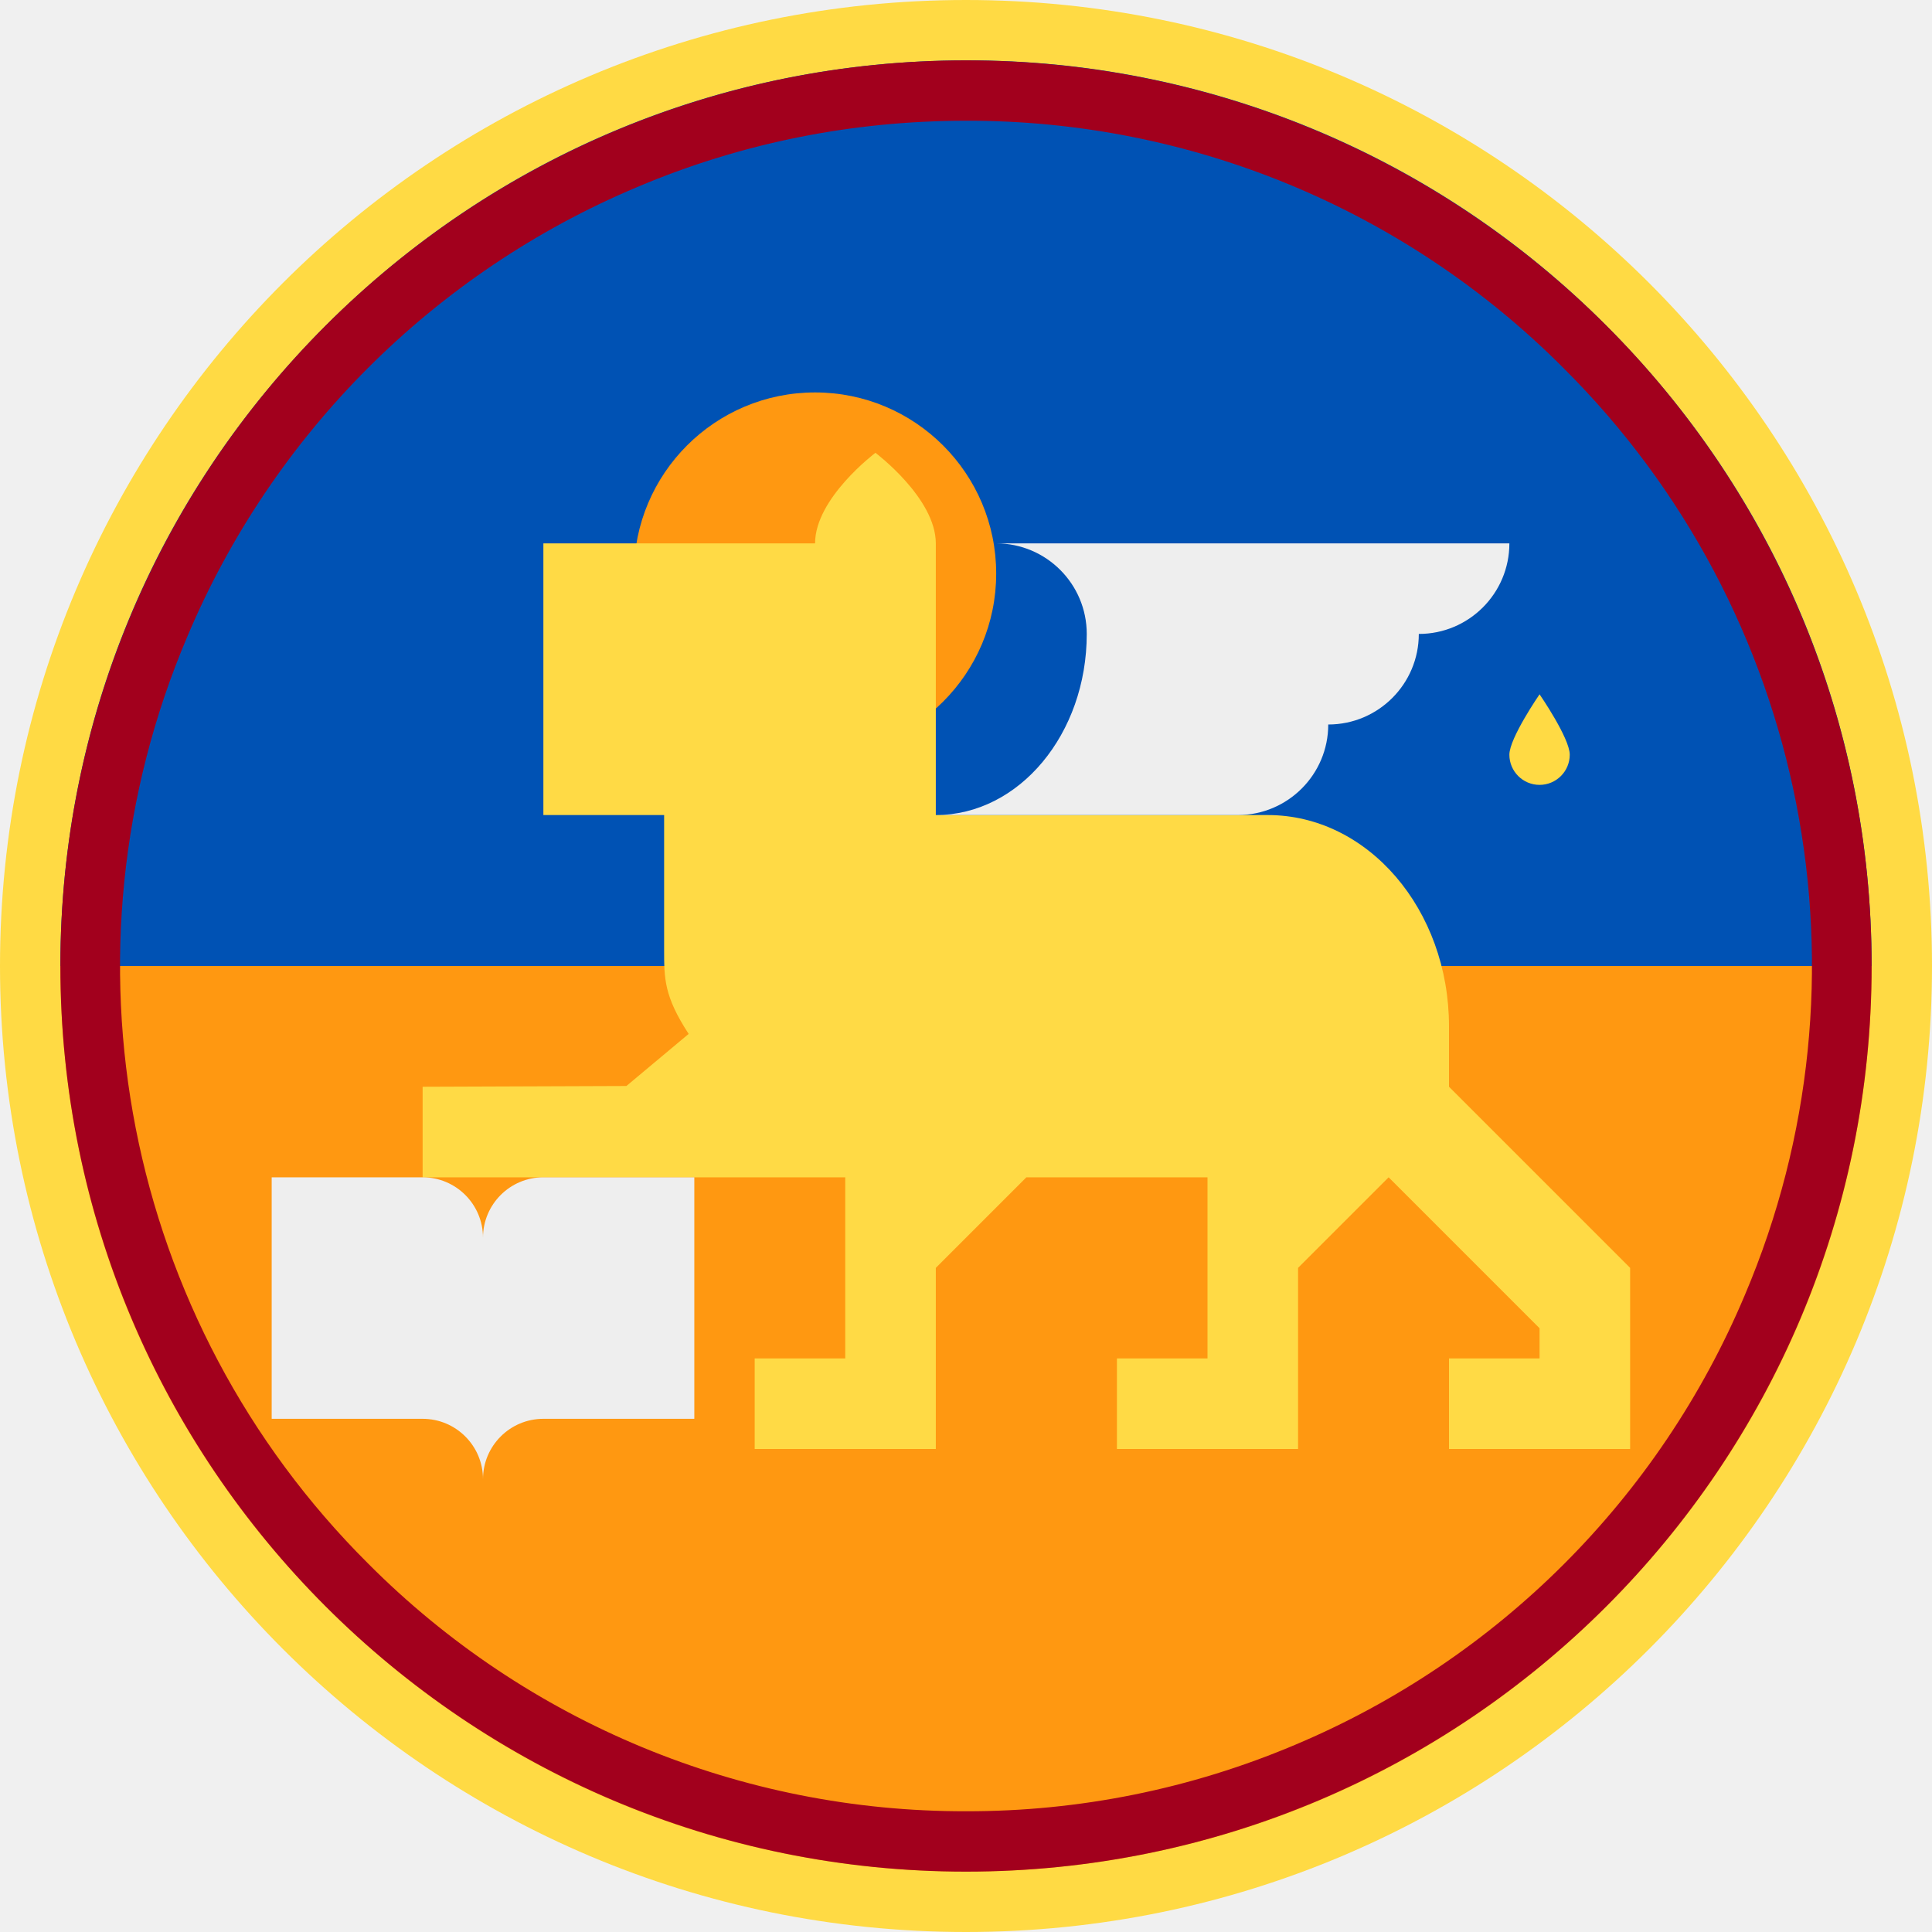
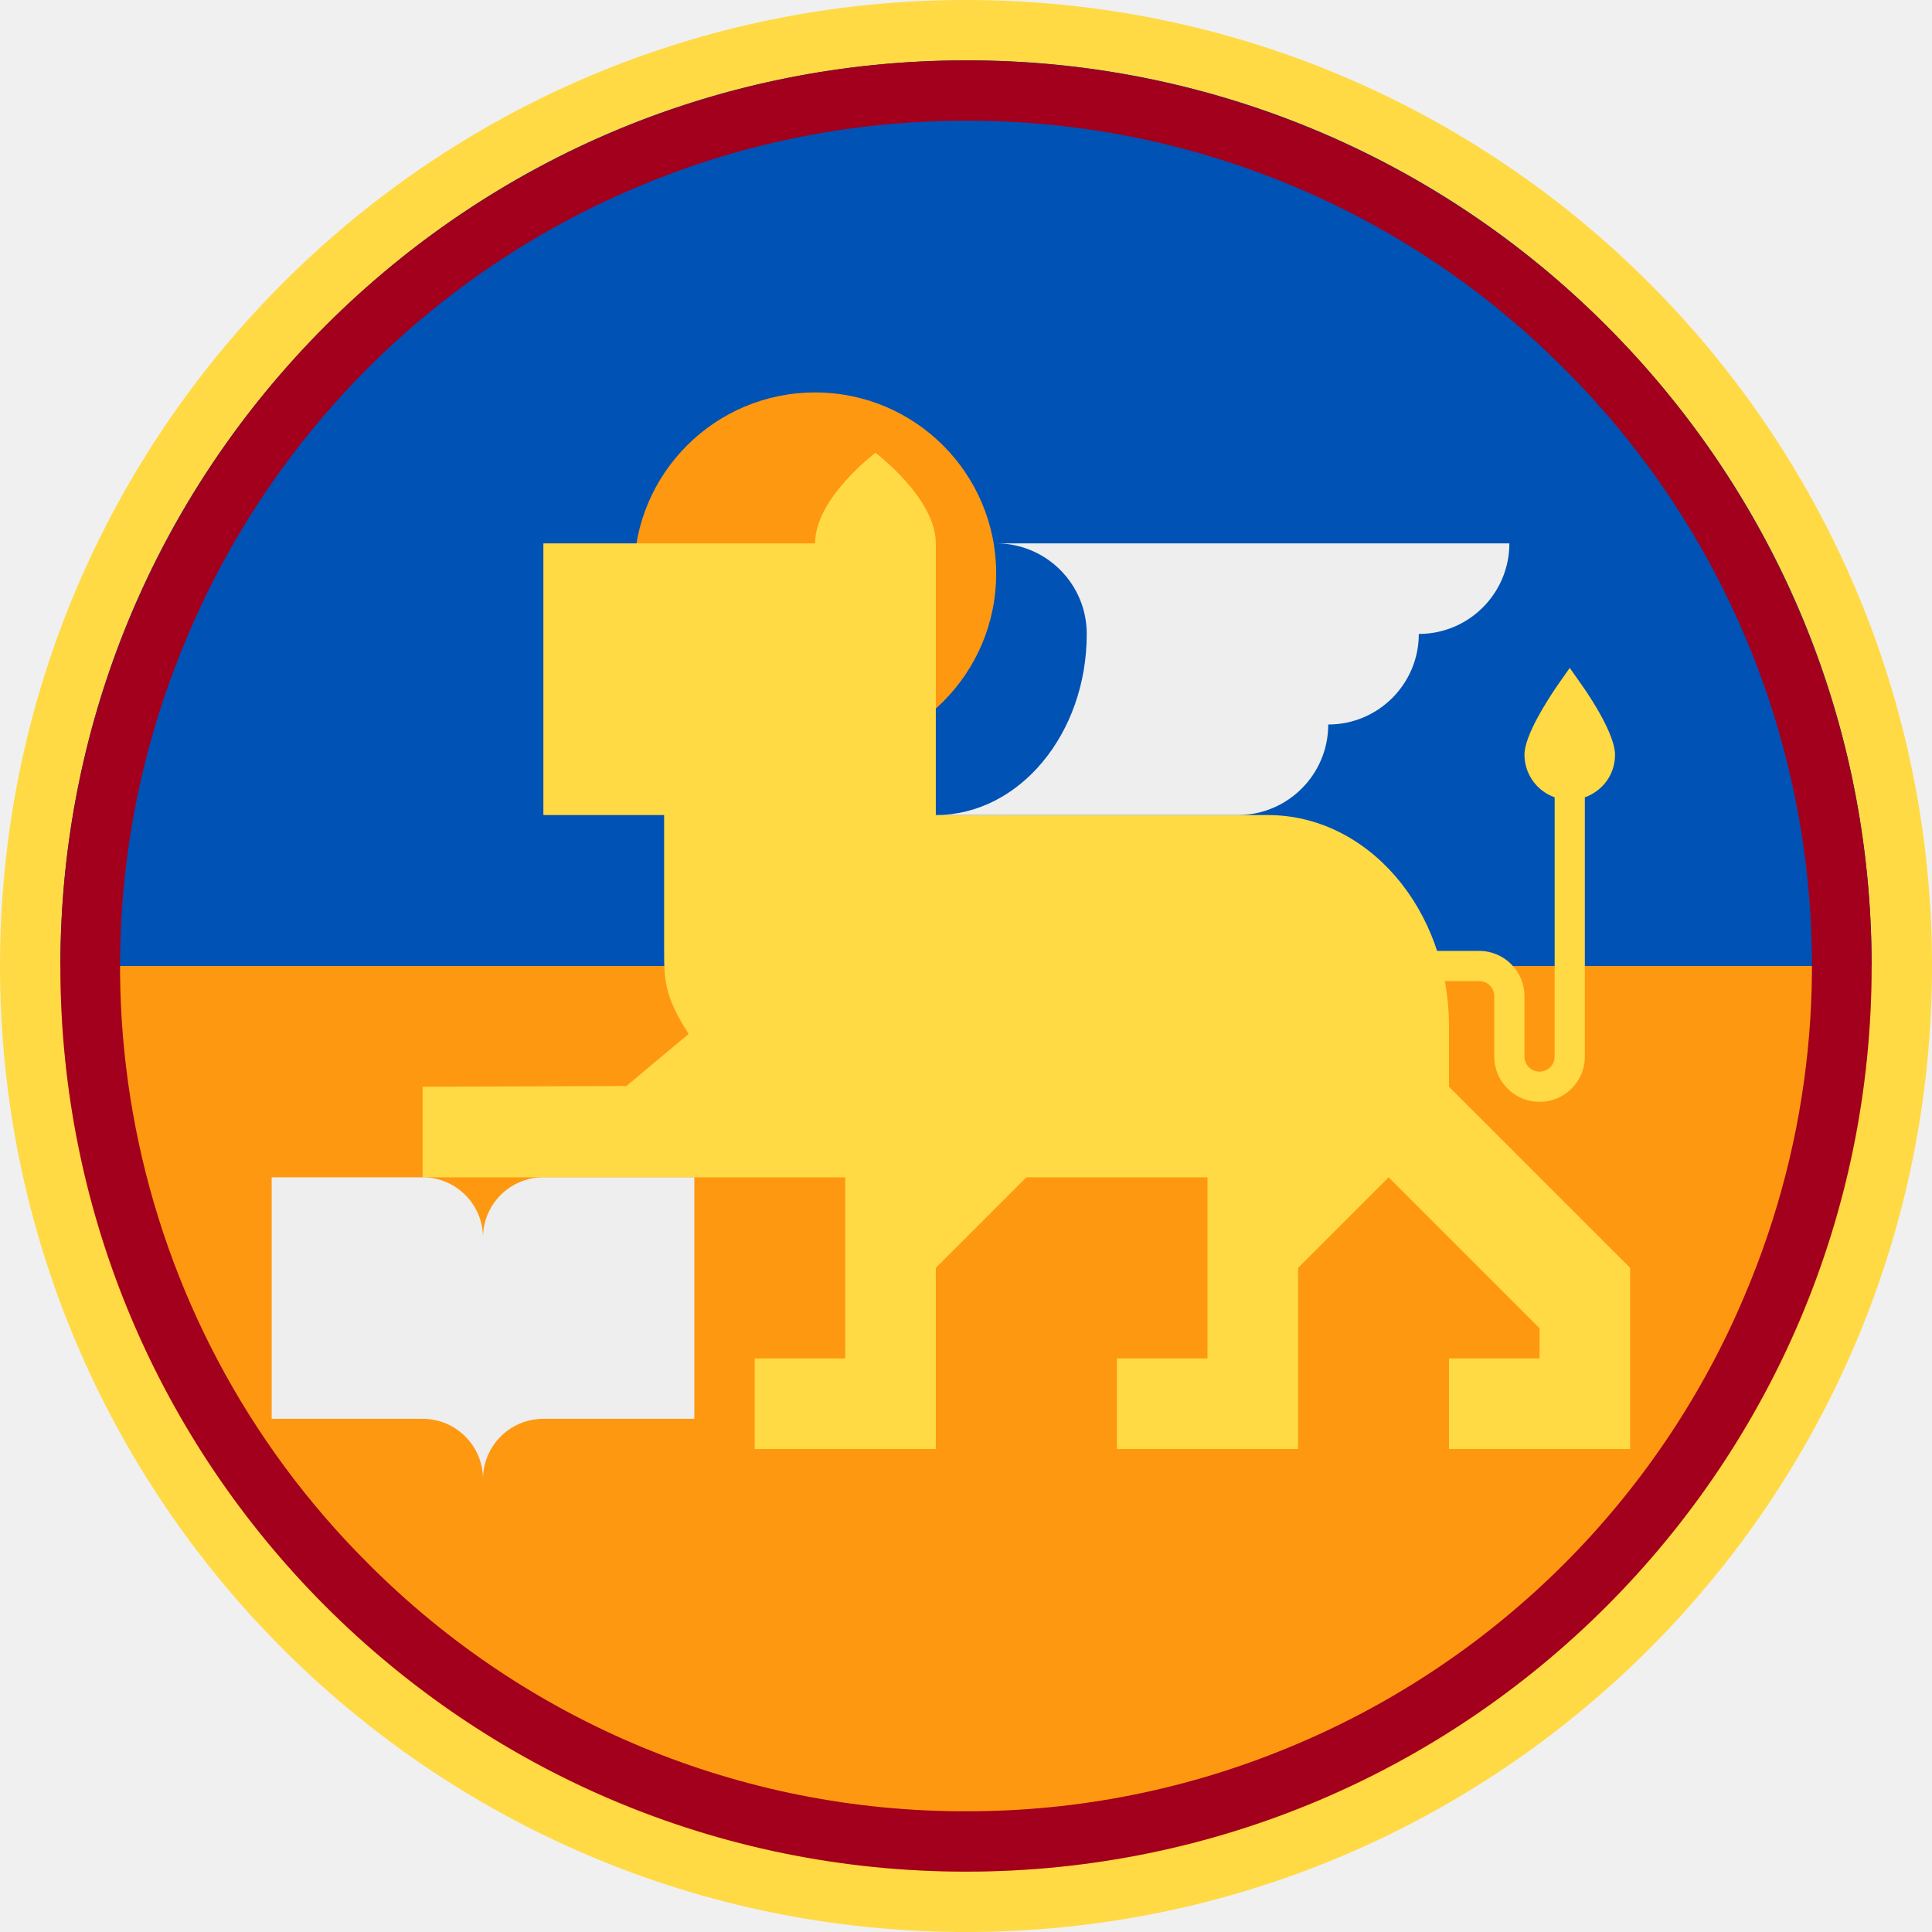
<svg xmlns="http://www.w3.org/2000/svg" width="512" height="512" data-name="Layer 1">
  <defs>
    <mask id="a" width="544" height="544" x="-16" y="-16" maskUnits="userSpaceOnUse">
      <circle cx="256" cy="256" r="256" fill="#fff" />
    </mask>
  </defs>
  <g mask="url(#a)">
    <path fill="#0052b4" d="M512 0v256l-256 64L0 256V0h512Z" />
    <path fill="#ff9811" d="M512 256v256H0V256h512Z" />
    <path fill="#ffda44" d="M256 528c-72.7 0-141-28.3-192.3-79.7S-16 328.7-16 256 12.3 115 63.7 63.7 183.3-16 256-16s141 28.3 192.3 79.7S528 183.3 528 256s-28.3 141-79.7 192.3S328.7 528 256 528Zm0-512c-64.1 0-124.4 25-169.7 70.3C41 131.6 16 191.9 16 256s25 124.4 70.3 169.7C131.6 471 191.9 496 256 496s124.4-25 169.7-70.3C471 380.4 496 320.1 496 256s-25-124.4-70.3-169.7A238.4 238.4 0 0 0 256 16Z" />
    <path fill="#a2001d" d="M256 32a222.6 222.6 0 0 1 158.4 65.6 223.3 223.3 0 0 1 48 245.6 223.3 223.3 0 0 1-119.2 119.2A222.4 222.4 0 0 1 256 480a222.8 222.8 0 0 1-158.4-65.6 223.3 223.3 0 0 1-48-245.6A223.3 223.3 0 0 1 168.8 49.6C196.4 37.9 225.8 32 256 32m0-16a240 240 0 1 0 0 480 240 240 0 0 0 0-480Z" />
    <circle cx="216" cy="152" r="48" fill="#ff9811" />
-     <path fill="none" d="M376 256h8a8 8 0 0 1 8 8v16a8 8 0 0 0 8 8 8 8 0 0 0 8-8v-72" />
    <path fill="#ffda45" d="M384 288v-16c0-31-21.5-56-48-56h-88v-72c0-12-16-24-16-24s-16 12-16 24h-72v72h32v35.7c0 7.7 0 12.3 6.5 22.3L166 287.8l-54 .2v24h112v48h-24v24h48v-48l24-24h48v48h-24v24h48v-48l24-24 40 40v8h-24v24h48v-48l-48-48Z" />
    <path fill="#eee" d="M264 144h136a24 24 0 0 1-24 24 24 24 0 0 1-24 24 24 24 0 0 1-24 24h-80c22.1 0 40-21.5 40-48a24 24 0 0 0-24-24Zm-80 168v64h-40a16 16 0 0 0-16 16 16 16 0 0 0-16-16H72v-64h40a16 16 0 0 1 16 16 16 16 0 0 1 16-16h40Z" />
-     <path fill="#ffda44" d="M416 200a8 8 0 1 1-16 0c0-4.4 8-16 8-16s8 11.6 8 16Z" />
+     <path fill="#ffda44" d="M428 200c0-5.1-6-14.5-8.7-18.3L416 177l-3.3 4.7c-2.6 3.8-8.7 13.2-8.7 18.3a12 12 0 0 0 8 11.3V280a4 4 0 0 1-8 0v-16a12 12 0 0 0-12-12h-16v8h16a4 4 0 0 1 4 4v16a12 12 0 0 0 24 0v-68.7c4.7-1.7 8-6 8-11.3Z" />
  </g>
</svg>
